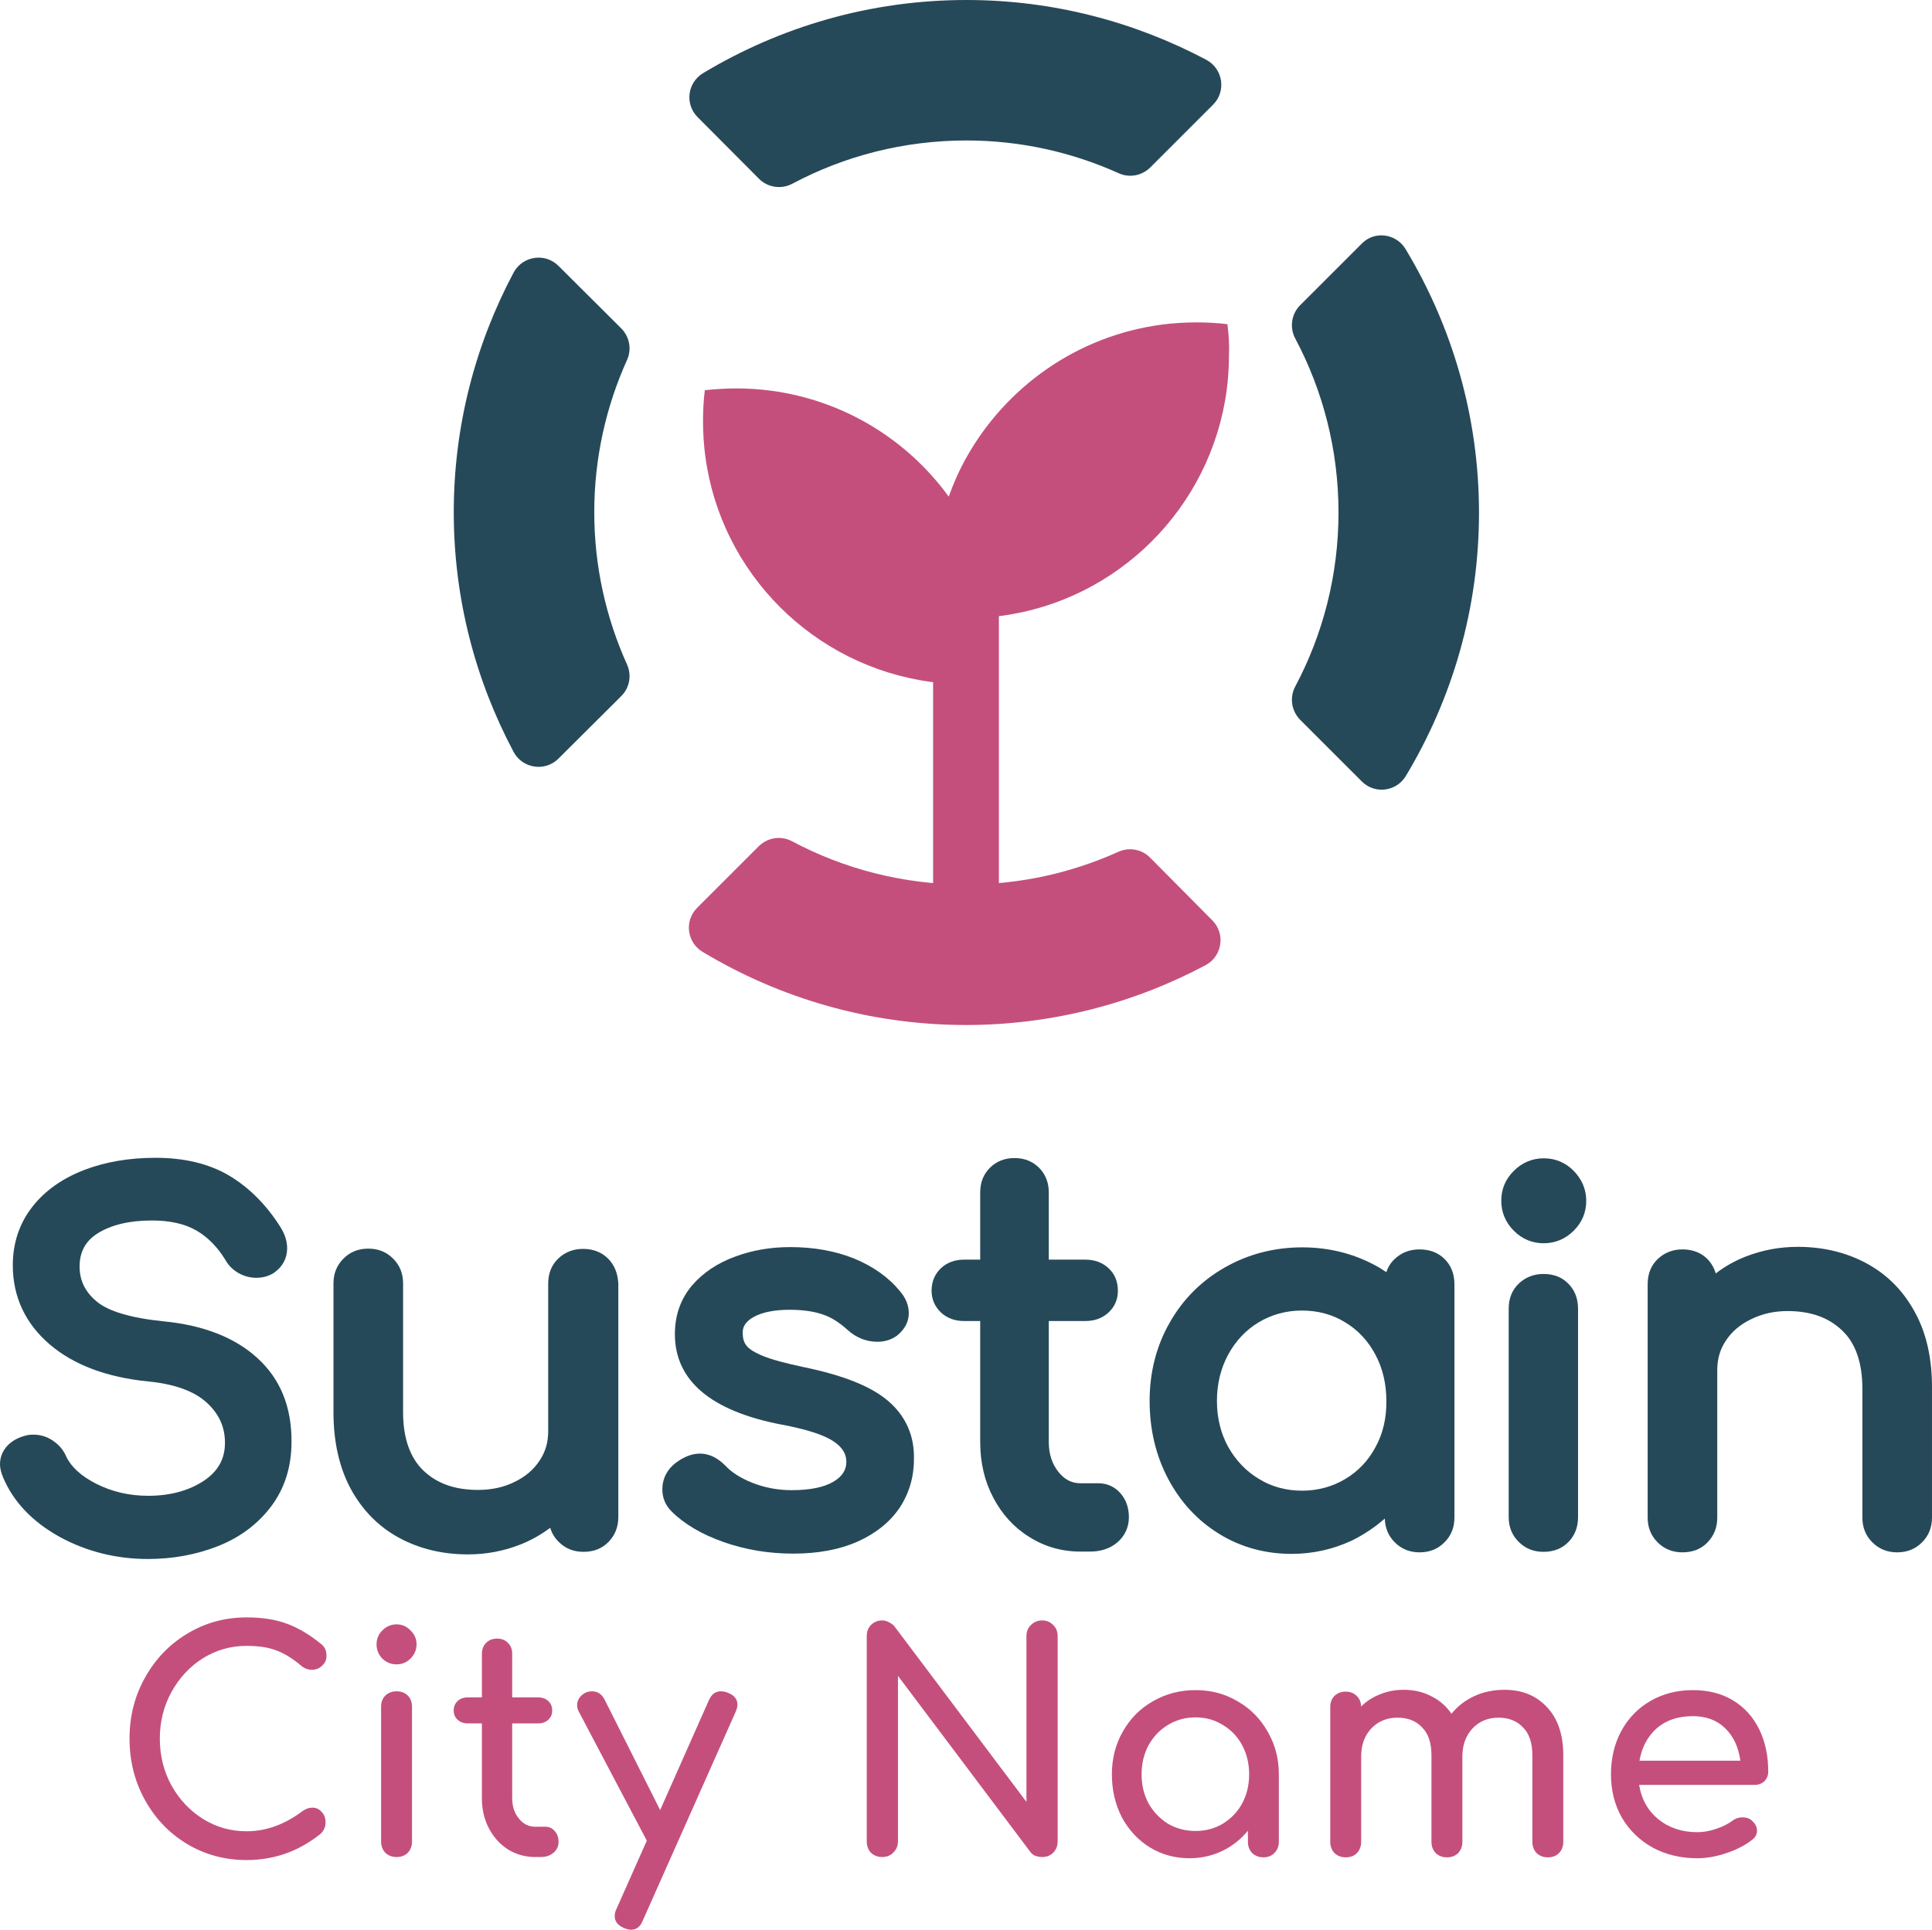
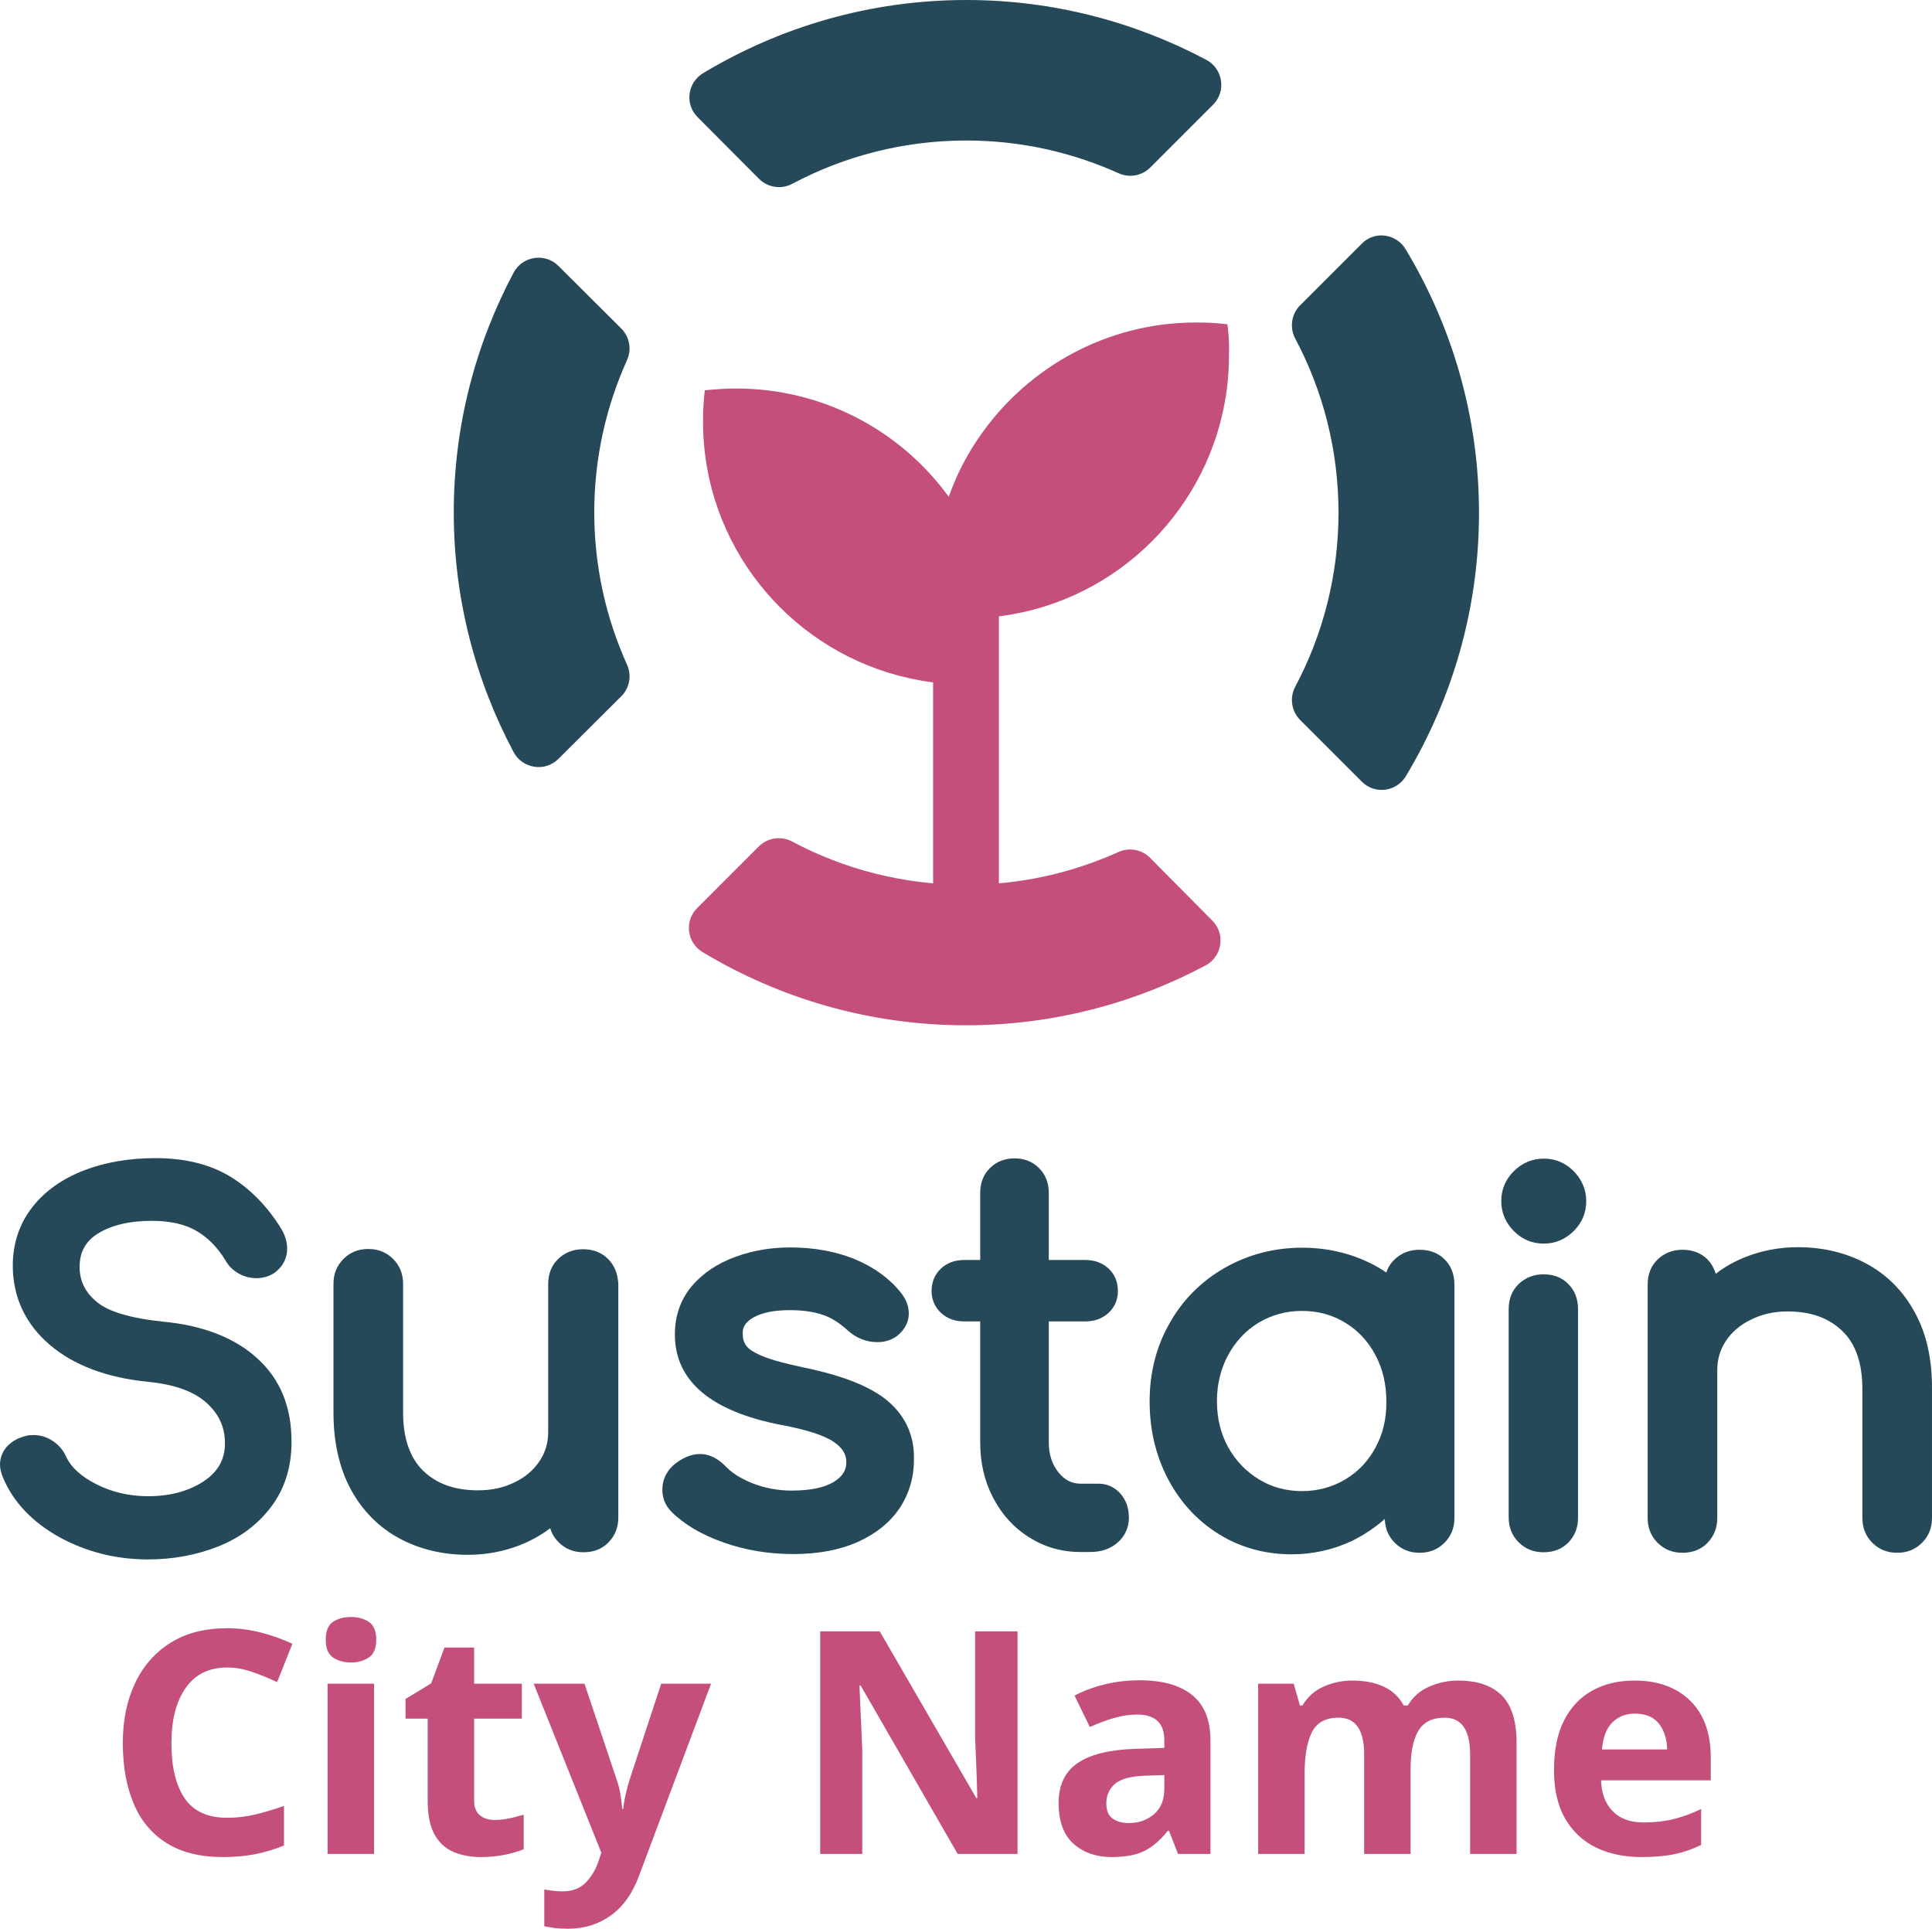
- <svg xmlns="http://www.w3.org/2000/svg" width="850.176" height="849.378" viewBox="0 0 224.942 224.731" version="1.1" id="svg8">
+ <svg xmlns="http://www.w3.org/2000/svg" width="850.176" height="848.703" viewBox="0 0 224.942 224.553" version="1.1" id="svg8">
  <defs id="defs2" />
  <g id="layer1" transform="translate(95.89725,43.28626)">
    <g id="g1038" transform="matrix(0.2645833,0,0,0.2645833,-74.87789,104.2801)">
      <g id="g1263" transform="matrix(1.173969,0,0,1.173969,146.6396,-481.3191)">
        <g id="g948" transform="matrix(0.7285998,0,0,0.7285998,-273.6933,121.6236)">
          <g id="g1173" transform="matrix(1.316655,0,0,1.316655,111.5911,-256.2618)">
            <path id="path1139" d="m 479.4,126.7 c -4,-0.5 -8,-0.7 -12.1,-0.7 -4.7,0 -9.3,0.3 -13.8,0.9 -32.8,4.4 -60.7,24.3 -76.2,52.1 -2.7,4.8 -4.9,9.8 -6.8,15.1 -16.1,-22.2 -40.9,-37.6 -69.4,-41.4 -4.5,-0.6 -9.1,-0.9 -13.8,-0.9 -4.1,0 -8.1,0.3 -12.1,0.7 -0.5,4 -0.7,8 -0.7,12.1 0,4.7 0.3,9.3 0.9,13.8 6.1,45.7 42.3,81.9 88.1,88.1 0.3,0 0.6,0.1 0.9,0.1 v 90.7 h 25.7 V 240.8 c 0.3,0 0.6,-0.1 0.9,-0.1 45.7,-6.1 81.9,-42.3 88.1,-88.1 0.6,-4.5 0.9,-9.1 0.9,-13.8 0.2,-4 -0.1,-8.1 -0.6,-12.1 z" class="st2" style="fill:#c44f7d" />
            <g id="g1149">
              <path id="path1141" d="m 296.4,69.9 c 3.4,3.4 8.7,4.2 13,1.9 20.3,-10.8 43.5,-16.9 68,-16.9 21.2,0 41.3,4.6 59.5,12.8 4.2,1.9 9,1 12.3,-2.2 l 24.6,-24.6 c 5.2,-5.2 3.9,-14 -2.6,-17.5 C 443.1,8.5 411.2,0 377.4,0 339.8,0 304.6,10.5 274.5,28.6 c -6.1,3.7 -7.2,12.1 -2.1,17.2 z" class="st1" style="fill:#264959" />
              <path id="path1143" d="m 531.9,95.2 -24.1,24.1 c -3.4,3.4 -4.2,8.7 -1.9,13 10.8,20.3 16.9,43.5 16.9,68 0,24.5 -6.1,47.7 -16.9,68 -2.3,4.3 -1.5,9.5 1.9,13 l 24.1,24.1 c 5.1,5.1 13.5,4 17.2,-2.1 18.1,-30.1 28.6,-65.3 28.6,-102.9 0,-37.6 -10.5,-72.8 -28.6,-102.9 -3.7,-6.3 -12.2,-7.4 -17.2,-2.3 z" class="st1" style="fill:#264959" />
              <path id="path1145" d="m 449.1,335.1 c -3.2,-3.2 -8.1,-4.1 -12.3,-2.2 -18.2,8.2 -38.3,12.8 -59.5,12.8 -24.6,0 -47.7,-6.1 -68,-16.9 -4.3,-2.3 -9.5,-1.5 -13,1.9 l -24.1,24.1 c -5.1,5.1 -4,13.5 2.1,17.2 30.1,18.1 65.3,28.6 102.9,28.6 33.8,0 65.7,-8.5 93.7,-23.4 6.5,-3.5 7.8,-12.3 2.6,-17.5 z" class="st2" style="fill:#c44f7d" />
              <path id="path1147" d="m 242.6,272 c 3.2,-3.2 4.1,-8.1 2.2,-12.3 -8.2,-18.2 -12.8,-38.3 -12.8,-59.5 0,-21.2 4.6,-41.3 12.8,-59.5 1.9,-4.2 1,-9 -2.2,-12.3 L 218,103.9 c -5.2,-5.2 -14,-3.9 -17.5,2.6 -14.9,28 -23.4,59.9 -23.4,93.7 0,33.8 8.5,65.7 23.4,93.7 3.5,6.5 12.3,7.8 17.5,2.6 z" class="st1" style="fill:#264959" />
            </g>
            <g id="g1167">
              <path id="path1151" d="m 100.4,530.8 c -8.7,-8 -21.1,-12.9 -36.8,-14.4 -12.7,-1.3 -21.5,-3.9 -26.1,-7.8 -4.4,-3.7 -6.6,-8.1 -6.6,-13.6 0,-5.7 2.3,-10 7.1,-13 5.3,-3.3 12.4,-5 21.1,-5 7.1,0 12.9,1.3 17.4,3.9 4.5,2.6 8.3,6.5 11.3,11.4 1.2,2.2 2.9,3.9 5.1,5.2 2.1,1.2 4.5,1.9 7,1.9 2.5,0 4.8,-0.6 6.9,-1.9 3.4,-2.4 5.2,-5.7 5.2,-9.6 0,-2.8 -0.9,-5.7 -2.8,-8.6 -5.4,-8.5 -12.1,-15.2 -19.8,-19.8 v 0 c -7.9,-4.7 -17.6,-7 -28.9,-7 -10.2,0 -19.6,1.6 -27.9,4.8 -8.5,3.3 -15.3,8.1 -20.2,14.4 -5,6.4 -7.6,14.1 -7.6,22.8 0,12.3 4.9,22.8 14.5,31 9.4,8 22.3,12.8 38.3,14.4 10.4,1 18.1,3.8 23,8.3 4.8,4.4 7.1,9.5 7.1,15.7 0,6.3 -2.7,11.1 -8.2,14.8 -5.9,3.9 -13.2,5.9 -21.8,5.9 -7.4,0 -14.2,-1.6 -20.3,-4.7 -5.9,-3 -9.8,-6.6 -11.7,-10.6 -1.1,-2.6 -2.9,-4.7 -5.3,-6.3 -2.4,-1.6 -4.9,-2.3 -7.6,-2.3 -1.1,0 -2,0.1 -2.7,0.3 -3,0.7 -5.4,2 -7.3,3.9 -2,2.1 -3,4.6 -3,7.4 0,1.5 0.4,3.1 1.2,5.1 4,9.5 11.4,17.3 22,23.2 10.4,5.7 22,8.7 34.7,8.7 9.6,0 18.8,-1.7 27.2,-5 8.6,-3.4 15.6,-8.6 20.8,-15.5 5.3,-7 8,-15.5 8,-25.2 0.1,-13.8 -4.4,-24.7 -13.3,-32.8 z" class="st1" style="fill:#264959" />
              <path id="path1153" d="m 237.4,491.9 c -2.5,-2.5 -5.8,-3.8 -9.8,-3.8 -3.8,0 -7.1,1.3 -9.7,3.8 -2.6,2.5 -3.9,5.8 -3.9,9.8 v 57.7 c 0,4.3 -1.1,8.1 -3.4,11.5 -2.3,3.5 -5.6,6.3 -9.8,8.3 -4.2,2.1 -9,3.1 -14.2,3.1 -9.1,0 -16.1,-2.5 -21.4,-7.6 -5.2,-5 -7.9,-12.7 -7.9,-22.8 v -50.3 c 0,-3.9 -1.3,-7.1 -3.9,-9.7 -2.6,-2.6 -5.8,-3.9 -9.7,-3.9 -3.9,0 -7.1,1.3 -9.7,3.9 -2.6,2.6 -3.9,5.8 -3.9,9.7 V 552 c 0,11.5 2.3,21.6 6.7,29.8 4.5,8.3 10.8,14.8 18.9,19.2 7.9,4.3 17,6.5 26.9,6.5 7.2,0 14,-1.3 20.4,-3.8 4.3,-1.7 8.2,-3.9 11.8,-6.6 0.6,2.1 1.7,3.9 3.3,5.5 2.6,2.6 5.8,3.9 9.7,3.9 4,0 7.3,-1.3 9.8,-3.9 2.5,-2.6 3.8,-5.8 3.8,-9.7 v -91.2 c -0.2,-4 -1.5,-7.3 -4,-9.8 z" class="st1" style="fill:#264959" />
              <path id="path1155" d="m 346.8,547.5 c -6.7,-5.7 -17.5,-10 -33,-13.2 -7,-1.5 -12.4,-2.9 -16,-4.4 -4.1,-1.7 -5.7,-3.1 -6.4,-4.1 -1,-1.3 -1.4,-2.9 -1.4,-5 0,-1.6 0.5,-4 4.3,-6.1 3.5,-1.9 8.2,-2.8 14,-2.8 5.1,0 9.4,0.6 12.9,1.8 3.4,1.1 6.6,3.2 9.7,6 3.4,3.1 7.4,4.7 11.7,4.7 3,0 5.5,-0.8 7.7,-2.4 3.1,-2.5 4.6,-5.5 4.6,-8.8 0,-2.9 -1.1,-5.8 -3.4,-8.5 -4.4,-5.4 -10.4,-9.7 -17.9,-12.8 -7.4,-3 -15.8,-4.5 -25,-4.5 -7.6,0 -14.8,1.2 -21.5,3.7 -6.9,2.5 -12.6,6.3 -16.9,11.3 -4.4,5.2 -6.7,11.6 -6.7,19 0,18.2 14.1,30.1 41.8,35.4 9.6,1.8 16.5,4 20.3,6.6 3.3,2.2 4.9,4.8 4.9,7.9 0,3.2 -1.6,5.7 -4.9,7.7 -3.8,2.3 -9.3,3.4 -16.5,3.4 -5.4,0 -10.6,-1 -15.4,-2.9 -4.7,-1.9 -8.2,-4.2 -10.6,-6.8 -5.5,-5.5 -12,-6.3 -19.1,-1.1 -3.5,2.6 -5.4,6.3 -5.4,10.5 0,3.3 1.2,6.2 3.6,8.6 4.9,4.9 11.8,9 20.4,12 8.5,3 17.6,4.5 27.2,4.5 9.7,0 18.1,-1.6 25.1,-4.7 7.1,-3.2 12.6,-7.6 16.4,-13.2 3.7,-5.6 5.6,-12 5.6,-18.8 0.3,-9.3 -3.2,-17.1 -10.1,-23 z" class="st1" style="fill:#264959" />
              <path id="path1157" d="m 437.6,583.6 c -2.3,-2.6 -5.3,-3.9 -8.6,-3.9 h -7 c -3.4,0 -6.2,-1.4 -8.6,-4.4 -2.5,-3.1 -3.8,-7 -3.8,-11.7 v -47.3 h 14.2 c 3.7,0 6.7,-1.1 9.1,-3.3 2.4,-2.2 3.7,-5.1 3.7,-8.5 0,-3.6 -1.2,-6.6 -3.7,-8.9 -2.4,-2.2 -5.4,-3.3 -9.1,-3.3 H 409.6 V 466 c 0,-3.8 -1.3,-7.1 -3.8,-9.6 -2.5,-2.5 -5.7,-3.8 -9.6,-3.8 -3.9,0 -7.1,1.3 -9.6,3.8 -2.5,2.5 -3.8,5.7 -3.8,9.6 v 26.3 h -6.2 c -3.7,0 -6.7,1.1 -9.1,3.3 -2.4,2.3 -3.7,5.2 -3.7,8.9 0,3.3 1.3,6.2 3.7,8.5 2.4,2.2 5.4,3.3 9.1,3.3 h 6.2 v 47.3 c 0,8 1.7,15.3 5.1,21.7 3.4,6.5 8.1,11.7 14.1,15.4 6,3.8 12.7,5.7 20,5.7 h 3.7 c 4.3,0 7.9,-1.2 10.7,-3.6 2.9,-2.5 4.5,-5.9 4.5,-9.8 0,-3.7 -1.1,-6.9 -3.3,-9.4 z" class="st1" style="fill:#264959" />
              <path id="path1159" d="m 614.7,457.6 c -3.3,-3.3 -7.2,-4.9 -11.7,-4.9 -4.5,0 -8.5,1.7 -11.7,4.9 -3.3,3.3 -4.9,7.2 -4.9,11.7 0,4.5 1.7,8.5 4.9,11.7 3.3,3.3 7.2,4.9 11.7,4.9 4.5,0 8.5,-1.7 11.7,-4.9 3.3,-3.3 4.9,-7.2 4.9,-11.7 0,-4.5 -1.7,-8.4 -4.9,-11.7 z" class="st1" style="fill:#264959" />
              <path id="path1161" d="m 602.9,497.9 c -3.8,0 -7.1,1.3 -9.7,3.8 -2.6,2.5 -3.9,5.8 -3.9,9.8 v 81.4 c 0,3.9 1.3,7.1 3.9,9.7 2.6,2.6 5.8,3.9 9.7,3.9 4,0 7.3,-1.3 9.8,-3.9 2.5,-2.6 3.7,-5.8 3.7,-9.7 v -81.4 c 0,-4 -1.3,-7.3 -3.8,-9.8 -2.4,-2.5 -5.7,-3.8 -9.7,-3.8 z" class="st1" style="fill:#264959" />
              <path id="path1163" d="m 748.1,513 c -4.5,-8.4 -10.8,-14.8 -18.9,-19.2 -7.9,-4.3 -17,-6.5 -26.9,-6.5 -7.2,0 -14,1.3 -20.4,3.8 -4.3,1.7 -8.2,3.9 -11.7,6.6 -0.6,-2.1 -1.7,-4 -3.2,-5.6 -2.5,-2.5 -5.8,-3.8 -9.8,-3.8 -3.8,0 -7.1,1.3 -9.7,3.8 -2.6,2.5 -3.9,5.8 -3.9,9.8 v 91.2 c 0,3.9 1.3,7.1 3.9,9.7 2.6,2.6 5.8,3.9 9.7,3.9 4,0 7.3,-1.3 9.8,-3.9 2.5,-2.6 3.8,-5.8 3.8,-9.7 v -57.7 c 0,-4.3 1.1,-8.1 3.4,-11.5 2.3,-3.5 5.6,-6.3 9.8,-8.3 4.2,-2.1 9,-3.2 14.2,-3.2 9.1,0 16.1,2.5 21.4,7.6 5.3,5 7.9,12.7 7.9,22.8 v 50.3 c 0,3.9 1.3,7.1 3.9,9.7 2.6,2.6 5.8,3.9 9.7,3.9 3.9,0 7.1,-1.3 9.7,-3.9 2.6,-2.6 3.9,-5.8 3.9,-9.7 v -50.3 c 0.1,-11.5 -2.1,-21.6 -6.6,-29.8 z" class="st1" style="fill:#264959" />
              <path id="path1165" d="m 554.4,488.3 c -3.8,0 -7.1,1.3 -9.7,3.8 -1.5,1.4 -2.6,3.2 -3.2,5.1 -0.9,-0.6 -1.9,-1.2 -2.8,-1.8 v 0 c -9,-5.2 -19.1,-7.9 -30.1,-7.9 -11,0 -21.2,2.7 -30.3,7.9 -9.1,5.2 -16.4,12.5 -21.5,21.6 -5.2,9.1 -7.8,19.4 -7.8,30.5 0,11.1 2.4,21.3 7.2,30.4 4.8,9.1 11.5,16.4 20,21.6 8.4,5.2 18,7.8 28.3,7.8 8.3,0 16.2,-1.8 23.5,-5.2 4.7,-2.3 9,-5.2 12.9,-8.6 0.1,3.7 1.4,6.8 3.9,9.3 2.6,2.6 5.8,3.9 9.7,3.9 3.9,0 7.1,-1.3 9.7,-3.9 2.6,-2.6 3.9,-5.8 3.9,-9.7 v -35.3 -10.3 -45.6 c 0,-4 -1.3,-7.3 -3.8,-9.8 -2.6,-2.6 -5.9,-3.8 -9.9,-3.8 z m -17.1,77.2 c -2.8,5.3 -6.8,9.5 -11.8,12.5 v 0 c -5,3 -10.7,4.6 -16.9,4.6 -6.2,0 -11.9,-1.5 -16.9,-4.6 -5,-3 -9,-7.2 -12,-12.5 -2.9,-5.3 -4.4,-11.3 -4.4,-18 0,-6.7 1.5,-12.7 4.4,-18.1 2.9,-5.3 6.9,-9.6 11.9,-12.6 5,-3 10.7,-4.6 16.9,-4.6 6.2,0 11.9,1.5 16.9,4.6 5,3 9,7.3 11.8,12.6 2.9,5.4 4.3,11.5 4.3,18.1 0.1,6.6 -1.3,12.7 -4.2,18 z" class="st1" style="fill:#264959" />
            </g>
-             <g aria-label="City Name" transform="translate(42.8331,725.7789)" style="font-size:118.399px;font-family:Comfortaa-Bold;letter-spacing:2;fill:#c44f7d" id="text1171">
-               <path d="m 53.28,1.184 q -12.669,0 -23.206,-6.275 Q 19.654,-11.366 13.616,-22.259 7.578,-33.152 7.578,-46.294 q 0,-13.024 6.038,-23.798 6.038,-10.893 16.457,-17.168 10.538,-6.394 23.206,-6.394 8.998,0 15.51,2.368 6.63,2.368 13.379,7.814 1.421,1.066 1.894,2.25 0.474,1.066 0.474,2.605 0,2.368 -1.776,3.907 -1.658,1.539 -3.907,1.539 -2.25,0 -4.144,-1.539 -4.854,-4.144 -9.472,-5.92 -4.618,-1.894 -11.958,-1.894 -9.235,0 -17.049,4.854 -7.696,4.854 -12.314,13.261 -4.499,8.288 -4.499,18.115 0,9.946 4.499,18.233 4.618,8.288 12.314,13.142 7.814,4.854 17.049,4.854 11.366,0 21.785,-7.814 2.013,-1.421 3.907,-1.421 2.25,0 3.67,1.658 1.539,1.539 1.539,4.144 0,2.486 -1.894,4.381 Q 69.5,1.184 53.28,1.184 Z" style="font-style:normal;font-variant:normal;font-weight:bold;font-stretch:normal;font-family:Comfortaa;-inkscape-font-specification:'Comfortaa Bold'" id="path3375" />
-               <path d="m 111.915,0 q -2.605,0 -4.381,-1.658 -1.658,-1.776 -1.658,-4.381 V -58.726 q 0,-2.723 1.658,-4.381 1.776,-1.658 4.381,-1.658 2.723,0 4.381,1.658 1.658,1.658 1.658,4.381 v 52.688 q 0,2.605 -1.658,4.381 Q 114.638,0 111.915,0 Z m 0,-75.302 q -3.197,0 -5.565,-2.25 -2.25,-2.368 -2.25,-5.565 0,-3.197 2.25,-5.446 2.368,-2.368 5.565,-2.368 3.197,0 5.446,2.368 2.368,2.25 2.368,5.446 0,3.197 -2.368,5.565 -2.25,2.25 -5.446,2.25 z" style="font-style:normal;font-variant:normal;font-weight:bold;font-stretch:normal;font-family:Comfortaa;-inkscape-font-specification:'Comfortaa Bold'" id="path3377" />
-               <path d="m 170.123,-11.84 q 2.131,0 3.552,1.658 1.539,1.658 1.539,4.262 0,2.605 -2.013,4.262 Q 171.307,0 168.229,0 h -2.131 q -5.802,0 -10.656,-2.96 -4.736,-3.078 -7.459,-8.288 -2.723,-5.21 -2.723,-11.722 v -29.245 h -5.446 q -2.486,0 -4.026,-1.421 -1.539,-1.421 -1.539,-3.552 0,-2.368 1.539,-3.789 1.539,-1.421 4.026,-1.421 h 5.446 v -17.049 q 0,-2.605 1.658,-4.262 1.658,-1.658 4.262,-1.658 2.605,0 4.262,1.658 1.658,1.658 1.658,4.262 v 17.049 h 10.064 q 2.486,0 4.026,1.421 1.539,1.421 1.539,3.789 0,2.131 -1.539,3.552 -1.539,1.421 -4.026,1.421 h -10.064 v 29.245 q 0,4.736 2.605,7.933 2.605,3.197 6.394,3.197 z" style="font-style:normal;font-variant:normal;font-weight:bold;font-stretch:normal;font-family:Comfortaa;-inkscape-font-specification:'Comfortaa Bold'" id="path3379" />
-               <path d="m 241.433,-64.172 q 3.67,1.421 3.67,4.618 0,1.184 -0.71,2.842 l -36.23,81.459 q -1.421,3.67 -4.618,3.67 -1.184,0 -2.842,-0.71 -3.552,-1.539 -3.552,-4.618 0,-1.421 0.71,-2.842 L 209.702,-6.394 183.062,-56.95 q -0.592,-1.066 -0.592,-2.486 0,-1.539 0.947,-2.842 0.947,-1.302 2.486,-2.013 1.066,-0.474 2.368,-0.474 3.315,0 4.973,3.315 l 21.667,43.097 19.062,-42.979 q 1.539,-3.434 4.618,-3.434 1.539,0 2.842,0.592 z" style="font-style:normal;font-variant:normal;font-weight:bold;font-stretch:normal;font-family:Comfortaa;-inkscape-font-specification:'Comfortaa Bold'" id="path3381" />
-               <path d="m 301.676,0 q -2.605,0 -4.381,-1.658 -1.658,-1.776 -1.658,-4.499 V -86.313 q 0,-2.723 1.658,-4.381 1.776,-1.776 4.381,-1.776 1.302,0 2.605,0.71 1.302,0.592 2.131,1.539 l 51.622,68.672 v -64.764 q 0,-2.723 1.776,-4.381 1.776,-1.776 4.381,-1.776 2.605,0 4.262,1.776 1.776,1.658 1.776,4.381 v 80.156 q 0,2.723 -1.776,4.499 Q 366.796,0 364.191,0 q -1.302,0 -2.723,-0.474 -1.302,-0.592 -2.013,-1.658 L 307.833,-70.803 v 64.646 q 0,2.605 -1.776,4.381 Q 304.4,0 301.676,0 Z" style="font-style:normal;font-variant:normal;font-weight:bold;font-stretch:normal;font-family:Comfortaa;-inkscape-font-specification:'Comfortaa Bold'" id="path3383" />
-               <path d="m 424.098,-65.238 q 9.117,0 16.457,4.381 7.459,4.262 11.722,11.84 4.381,7.459 4.381,16.694 V -5.92 q 0,2.605 -1.776,4.381 -1.658,1.658 -4.262,1.658 -2.605,0 -4.381,-1.658 -1.658,-1.776 -1.658,-4.381 v -4.381 q -4.144,5.091 -10.064,7.933 -5.92,2.842 -12.787,2.842 -8.525,0 -15.51,-4.262 -6.867,-4.262 -10.893,-11.722 -3.907,-7.578 -3.907,-16.813 0,-9.235 4.262,-16.694 4.262,-7.578 11.722,-11.84 7.578,-4.381 16.694,-4.381 z m 0,55.056 q 5.92,0 10.656,-2.842 4.854,-2.96 7.578,-7.933 2.723,-5.091 2.723,-11.366 0,-6.275 -2.723,-11.366 -2.723,-5.091 -7.578,-7.933 -4.736,-2.96 -10.656,-2.96 -5.92,0 -10.774,2.96 -4.736,2.842 -7.578,7.933 -2.723,5.091 -2.723,11.366 0,6.275 2.723,11.366 2.842,4.973 7.578,7.933 4.854,2.842 10.774,2.842 z" style="font-style:normal;font-variant:normal;font-weight:bold;font-stretch:normal;font-family:Comfortaa;-inkscape-font-specification:'Comfortaa Bold'" id="path3385" />
-               <path d="m 544.826,-65.356 q 10.301,0 16.576,6.749 6.394,6.749 6.394,18.825 V -5.92 q 0,2.605 -1.658,4.381 -1.658,1.658 -4.381,1.658 -2.605,0 -4.381,-1.658 -1.658,-1.776 -1.658,-4.381 v -33.862 q 0,-7.222 -3.67,-10.893 -3.552,-3.789 -9.59,-3.789 -6.157,0 -10.182,4.262 -3.907,4.262 -3.907,10.893 V -5.92 q 0,2.605 -1.658,4.381 -1.658,1.658 -4.381,1.658 -2.605,0 -4.381,-1.658 -1.658,-1.776 -1.658,-4.381 v -33.862 q 0,-7.222 -3.67,-10.893 -3.552,-3.789 -9.59,-3.789 -6.275,0 -10.301,4.262 -3.907,4.262 -3.907,10.893 V -5.92 q 0,2.605 -1.658,4.381 -1.658,1.658 -4.381,1.658 -2.605,0 -4.381,-1.658 -1.658,-1.776 -1.658,-4.381 v -52.688 q 0,-2.723 1.658,-4.381 1.776,-1.658 4.381,-1.658 2.605,0 4.262,1.658 1.658,1.539 1.776,4.144 3.078,-3.078 7.341,-4.736 4.262,-1.776 9.235,-1.776 6.038,0 10.774,2.486 4.854,2.368 7.933,6.867 3.552,-4.381 8.88,-6.867 5.328,-2.486 11.84,-2.486 z" style="font-style:normal;font-variant:normal;font-weight:bold;font-stretch:normal;font-family:Comfortaa;-inkscape-font-specification:'Comfortaa Bold'" id="path3387" />
-               <path d="m 647.88,-33.389 q 0,2.25 -1.539,3.789 -1.539,1.421 -3.907,1.421 h -44.992 q 1.302,8.288 7.459,13.379 6.275,5.091 15.274,5.091 3.552,0 7.341,-1.302 3.907,-1.302 6.394,-3.197 1.658,-1.302 3.907,-1.302 2.25,0 3.552,1.184 2.131,1.776 2.131,4.026 0,2.131 -1.894,3.552 -4.026,3.197 -10.064,5.21 -5.92,2.013 -11.366,2.013 -9.709,0 -17.405,-4.144 -7.696,-4.262 -12.077,-11.722 -4.262,-7.459 -4.262,-16.931 0,-9.472 4.026,-16.931 4.144,-7.578 11.366,-11.722 7.341,-4.262 16.576,-4.262 9.117,0 15.747,4.026 6.63,4.026 10.182,11.248 3.552,7.222 3.552,16.576 z m -29.481,-21.667 q -8.643,0 -14.089,4.736 -5.328,4.736 -6.749,12.669 h 39.427 q -1.066,-7.933 -5.92,-12.669 -4.854,-4.736 -12.669,-4.736 z" style="font-style:normal;font-variant:normal;font-weight:bold;font-stretch:normal;font-family:Comfortaa;-inkscape-font-specification:'Comfortaa Bold'" id="path3389" />
-             </g>
+             <text xml:space="preserve" style="font-style:normal;font-variant:normal;font-weight:bold;font-stretch:normal;font-size:121.807px;line-height:1.25;font-family:Comfortaa;-inkscape-font-specification:'Comfortaa Bold';text-align:start;text-anchor:start;opacity:1;fill:#c44f7d;fill-opacity:1;fill-rule:nonzero;stroke:none;stroke-width:16.027;stroke-linecap:square;stroke-linejoin:miter;stroke-miterlimit:4;stroke-dasharray:none;stroke-opacity:1;paint-order:markers stroke fill" x="40.72" y="724.362" id="text843">
+               <tspan id="tspan841" x="40.72" y="724.362" style="fill:#c44f7d;fill-opacity:1;stroke-width:16.027">City Name</tspan>
+             </text>
          </g>
        </g>
      </g>
    </g>
  </g>
</svg>
